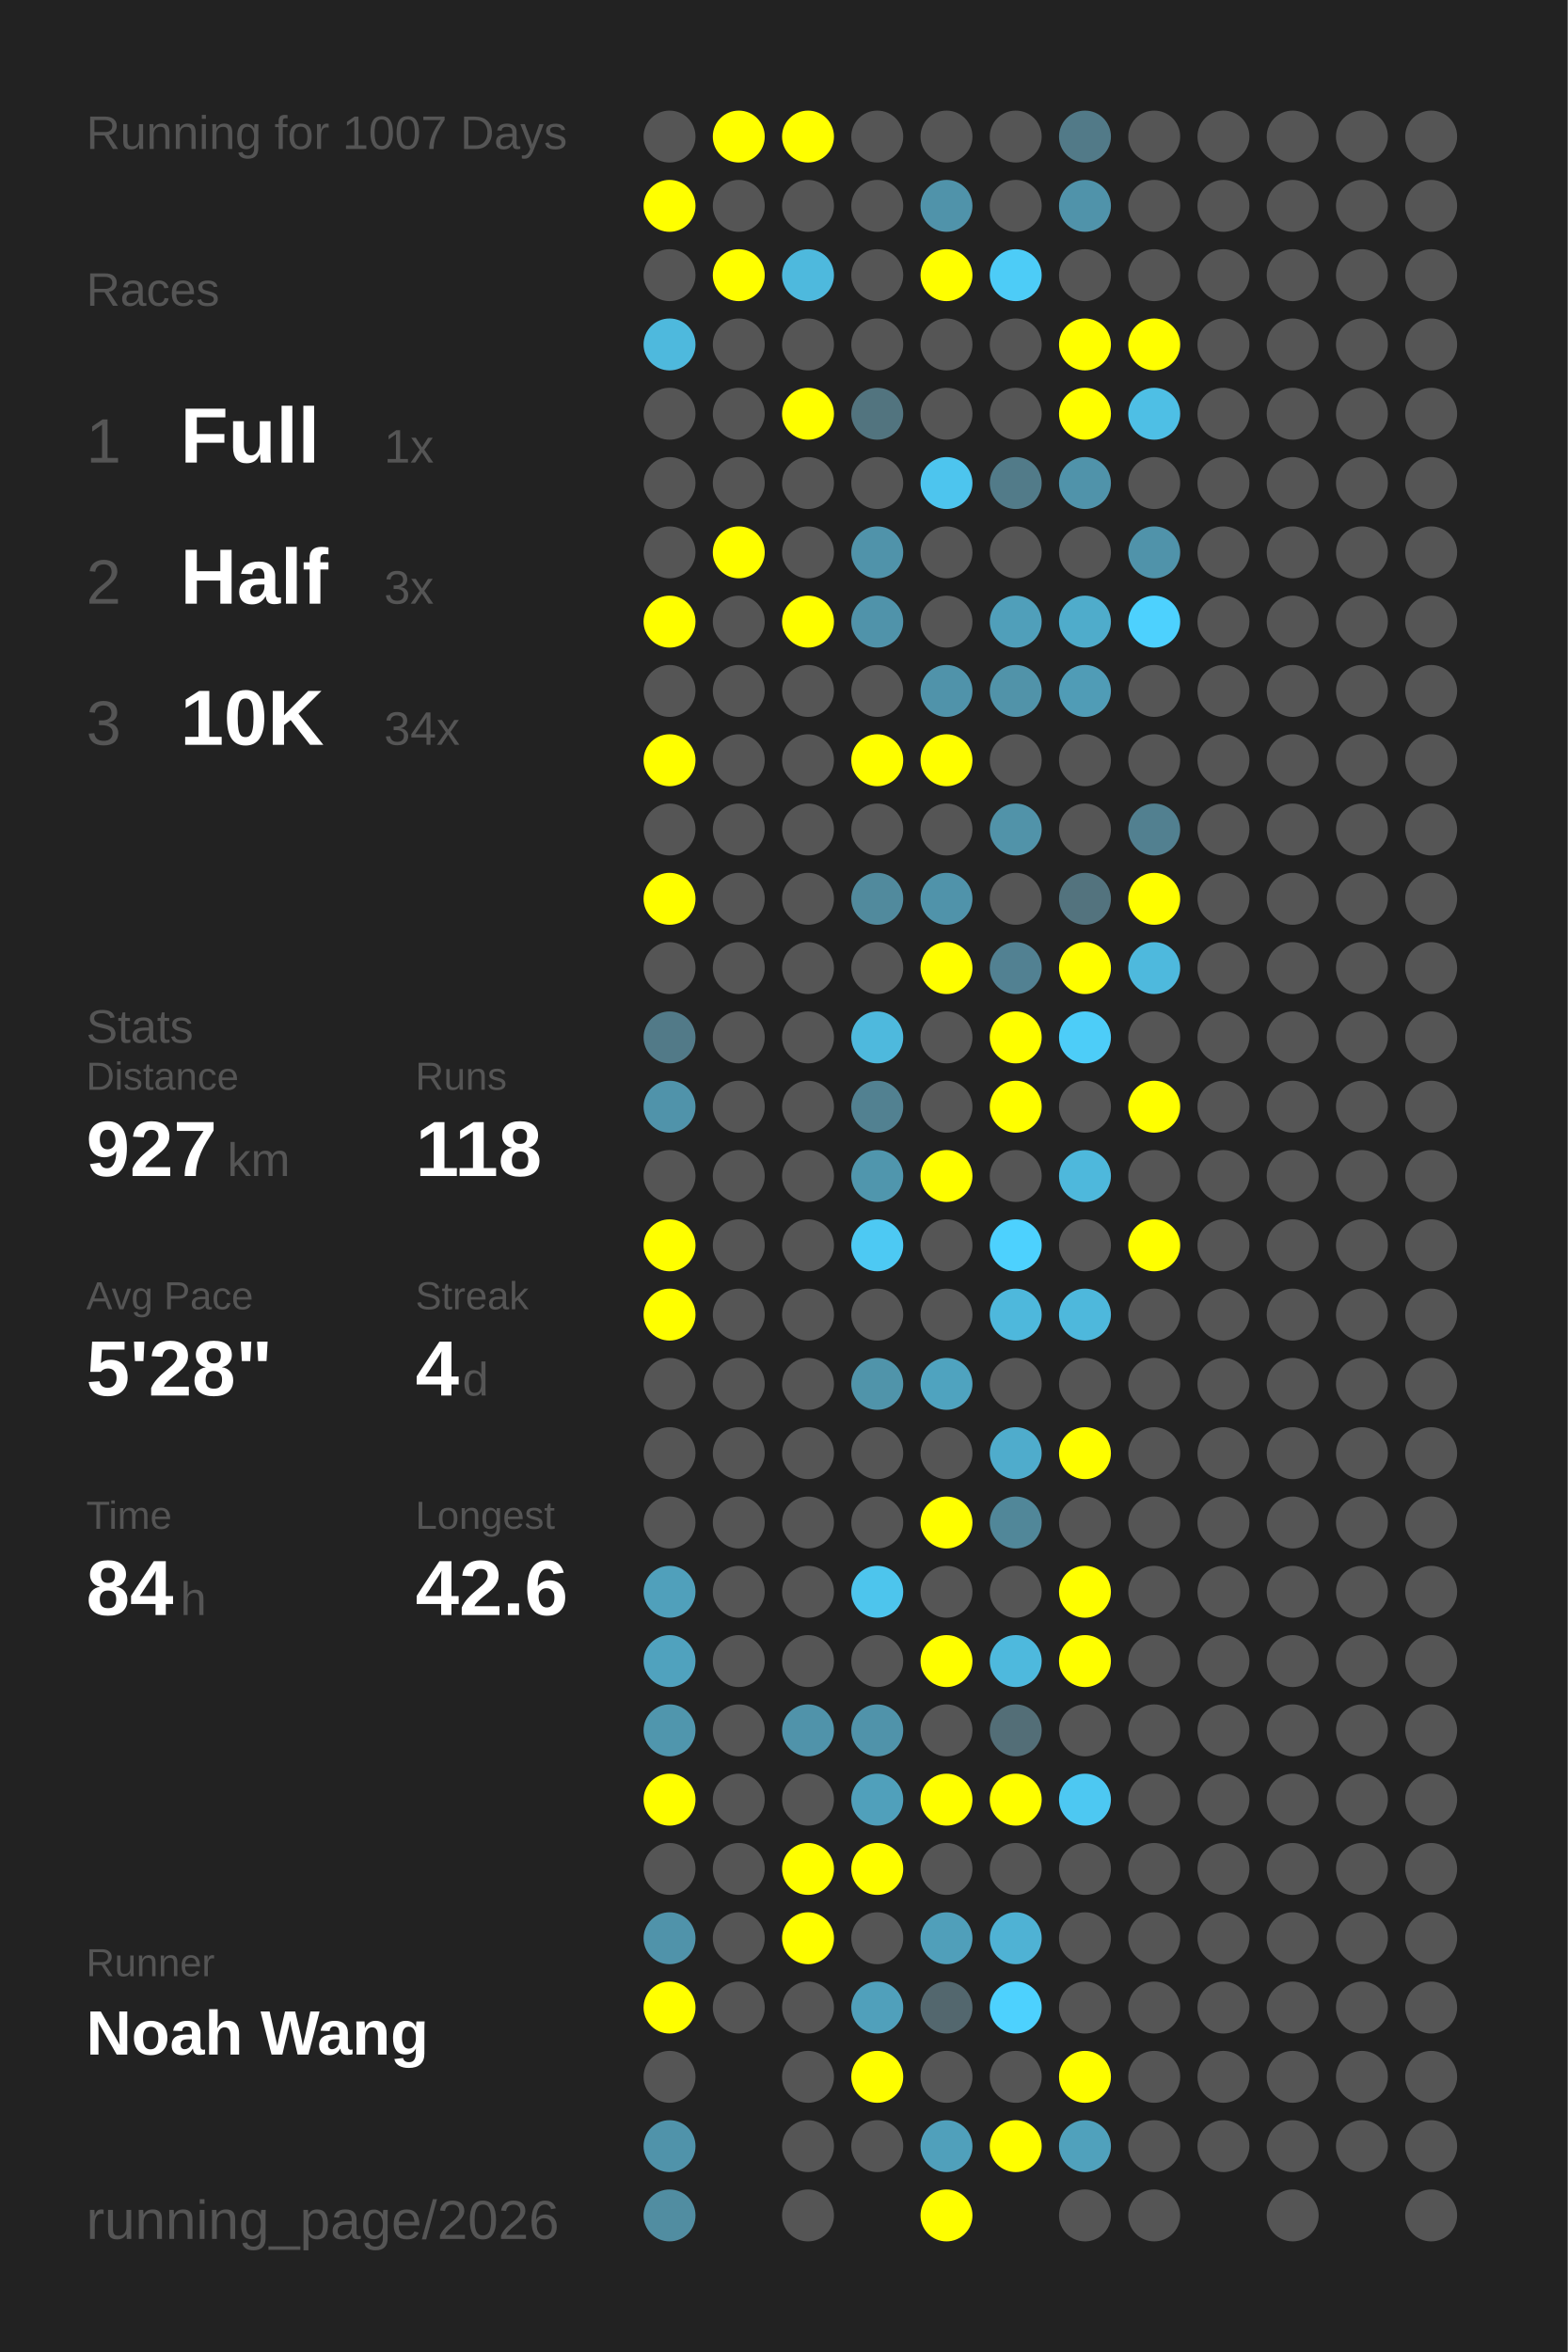
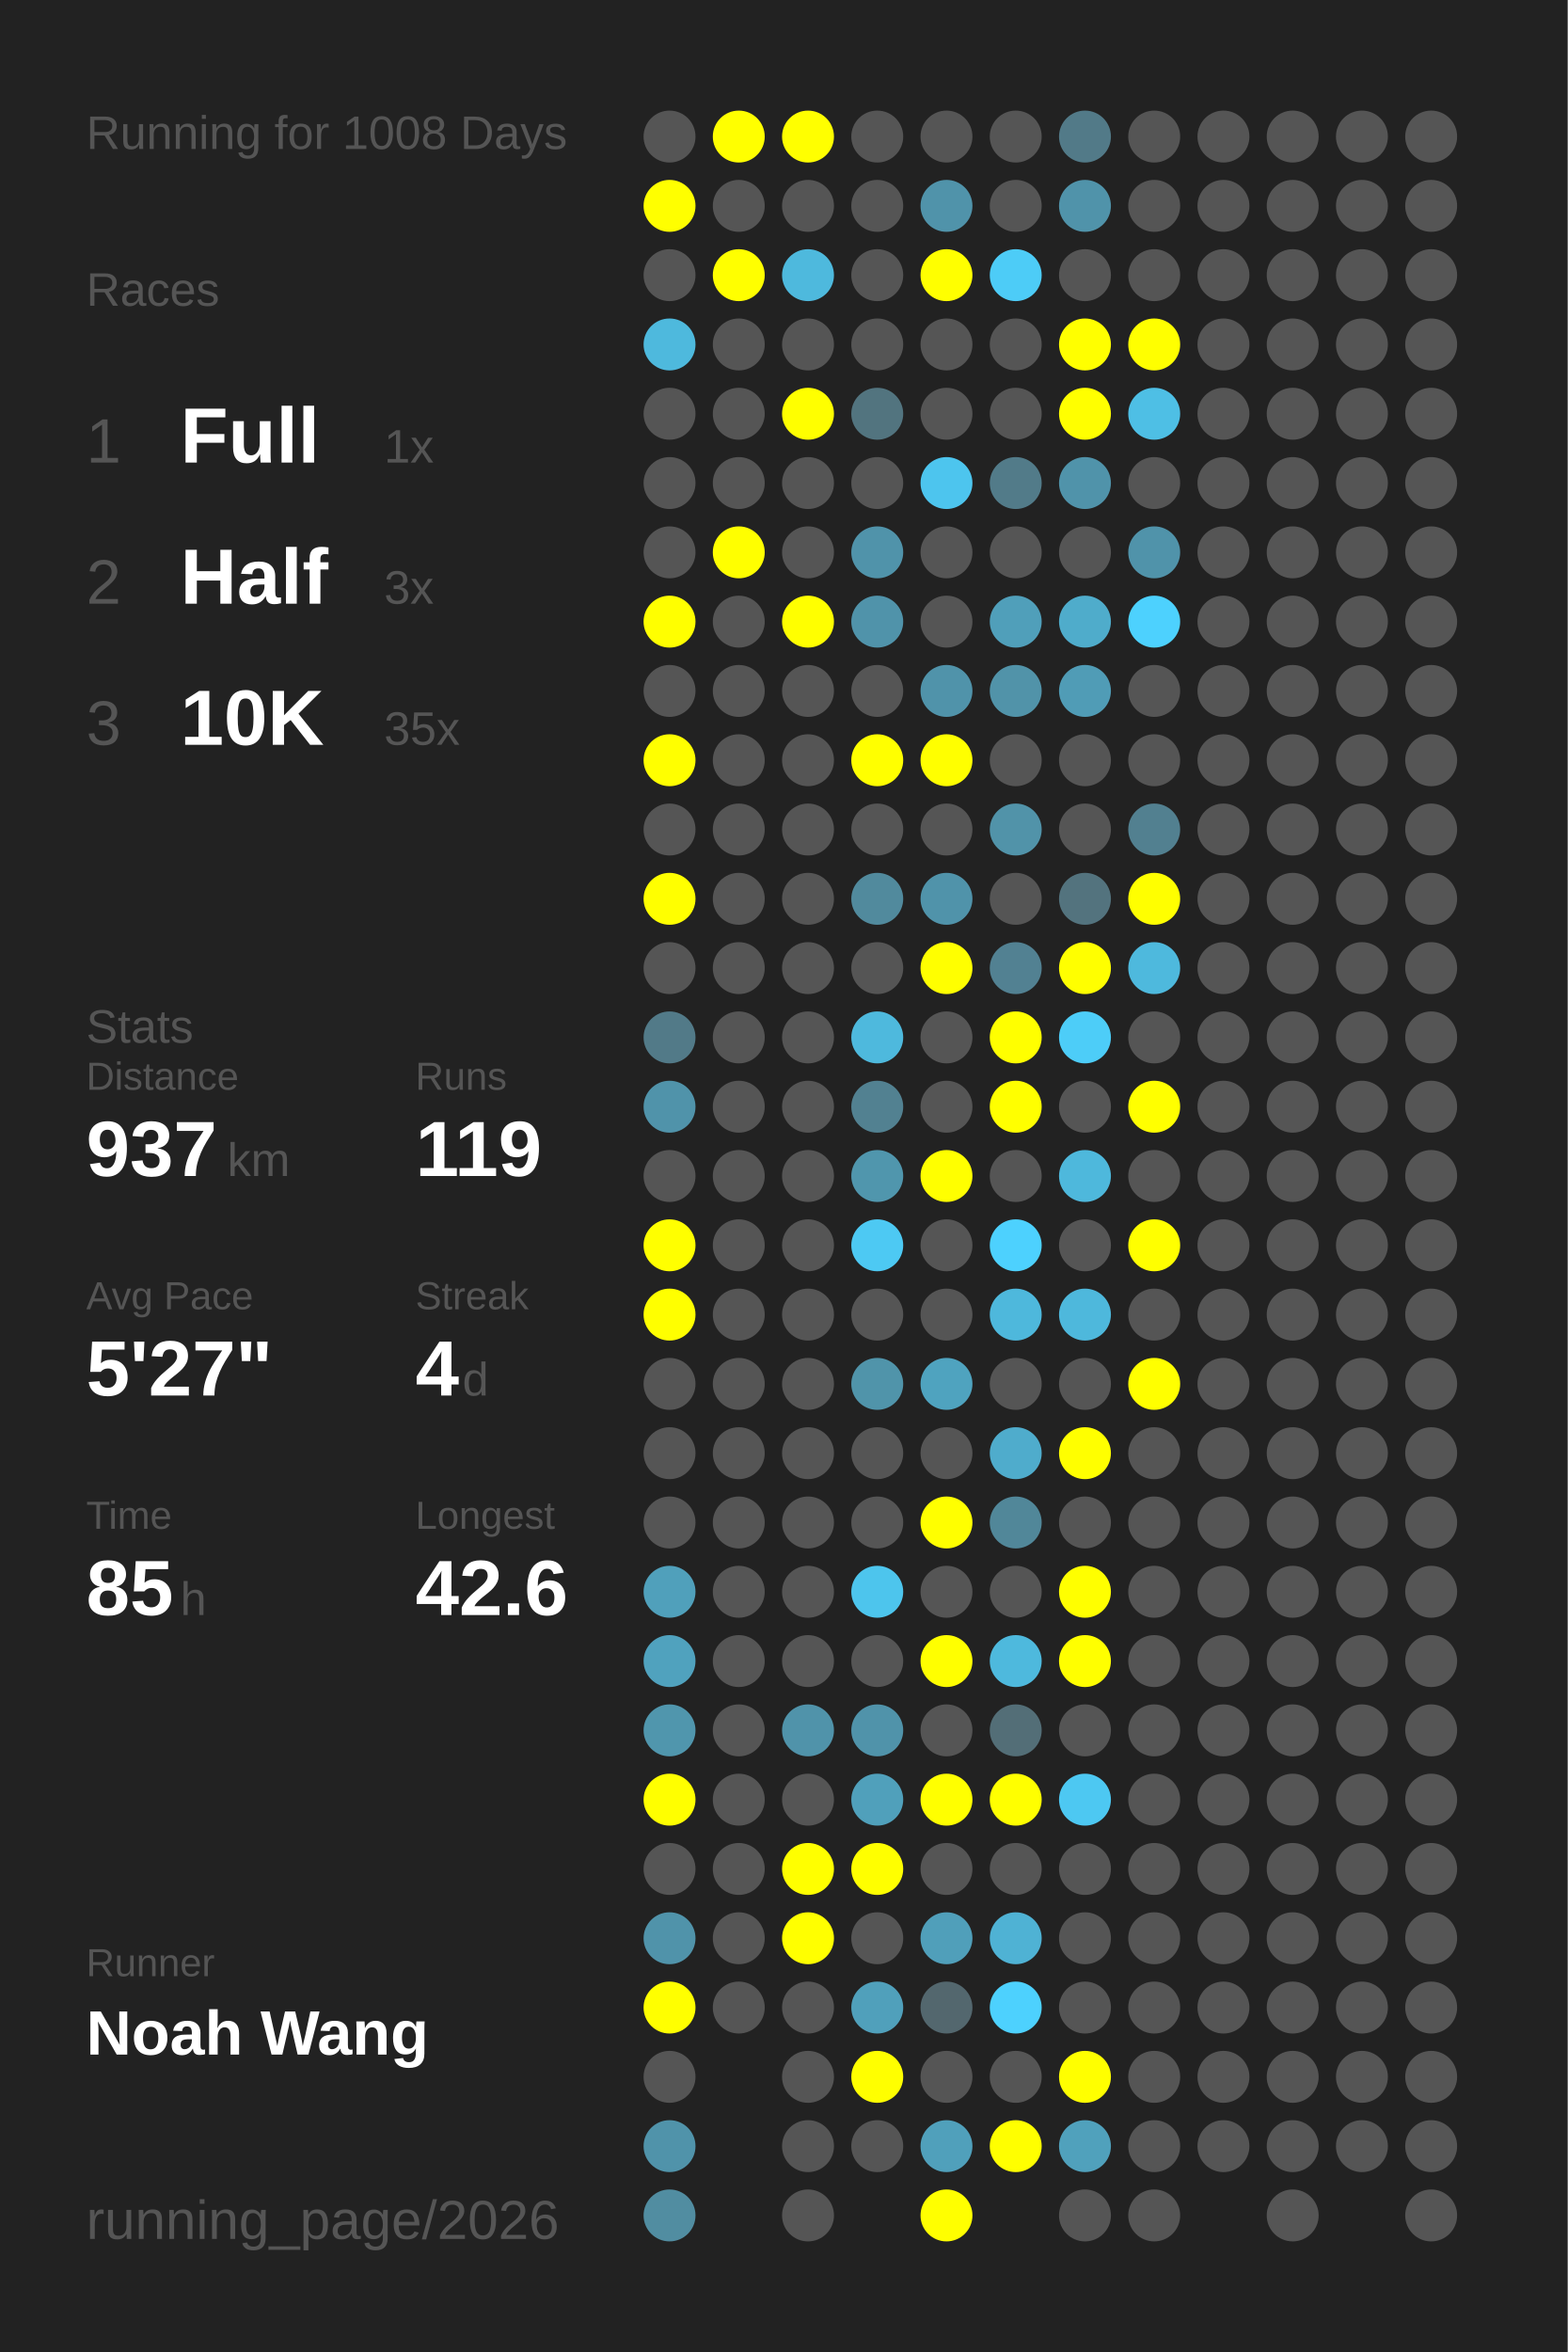
<svg xmlns="http://www.w3.org/2000/svg" baseProfile="full" height="300mm" version="1.1" viewBox="0,0,200,300" width="200mm">
  <defs />
  <rect fill="#222222" height="300" width="200" x="0" y="0" />
-   <text fill="#555555" style="font-size:6px; font-family:Arial;" x="11" y="19">Running for 1007 Days</text>
+   <text fill="#555555" style="font-size:6px; font-family:Arial;" x="11" y="19">Running for 1008 Days</text>
  <text fill="#555555" style="font-size:6px; font-family:Arial;" x="11" y="39">Races</text>
  <text fill="#555555" style="font-size:8px; font-family:Arial;" x="11" y="59">1</text>
  <text fill="#FFFFFF" style="font-size:10px; font-family:Arial; font-weight:bold;" x="23" y="59">Full</text>
  <text fill="#555555" style="font-size:6px; font-family:Arial;" x="49" y="59">1x</text>
  <text fill="#555555" style="font-size:8px; font-family:Arial;" x="11" y="77">2</text>
  <text fill="#FFFFFF" style="font-size:10px; font-family:Arial; font-weight:bold;" x="23" y="77">Half</text>
  <text fill="#555555" style="font-size:6px; font-family:Arial;" x="49" y="77">3x</text>
  <text fill="#555555" style="font-size:8px; font-family:Arial;" x="11" y="95">3</text>
  <text fill="#FFFFFF" style="font-size:10px; font-family:Arial; font-weight:bold;" x="23" y="95">10K</text>
-   <text fill="#555555" style="font-size:6px; font-family:Arial;" x="49" y="95">34x</text>
+   <text fill="#555555" style="font-size:6px; font-family:Arial;" x="49" y="95">35x</text>
  <text fill="#555555" style="font-size:6px; font-family:Arial;" x="11" y="133">Stats</text>
  <text fill="#555555" style="font-size:5px; font-family:Arial;" x="11" y="139">Distance</text>
-   <text fill="#FFFFFF" style="font-size:10px; font-family:Arial; font-weight:bold;" x="11" y="150">927</text>
+   <text fill="#FFFFFF" style="font-size:10px; font-family:Arial; font-weight:bold;" x="11" y="150">937</text>
  <text fill="#555555" style="font-size:6px; font-family:Arial;" x="29" y="150">km</text>
  <text fill="#555555" style="font-size:5px; font-family:Arial;" x="53" y="139">Runs</text>
-   <text fill="#FFFFFF" style="font-size:10px; font-family:Arial; font-weight:bold;" x="53" y="150">118</text>
+   <text fill="#FFFFFF" style="font-size:10px; font-family:Arial; font-weight:bold;" x="53" y="150">119</text>
  <text fill="#555555" style="font-size:5px; font-family:Arial;" x="11" y="167">Avg Pace</text>
-   <text fill="#FFFFFF" style="font-size:10px; font-family:Arial; font-weight:bold;" x="11" y="178">5'28"</text>
+   <text fill="#FFFFFF" style="font-size:10px; font-family:Arial; font-weight:bold;" x="11" y="178">5'27"</text>
  <text fill="#555555" style="font-size:5px; font-family:Arial;" x="53" y="167">Streak</text>
  <text fill="#FFFFFF" style="font-size:10px; font-family:Arial; font-weight:bold;" x="53" y="178">4</text>
  <text fill="#555555" style="font-size:6px; font-family:Arial;" x="59" y="178">d</text>
  <text fill="#555555" style="font-size:5px; font-family:Arial;" x="11" y="195">Time</text>
-   <text fill="#FFFFFF" style="font-size:10px; font-family:Arial; font-weight:bold;" x="11" y="206">84</text>
+   <text fill="#FFFFFF" style="font-size:10px; font-family:Arial; font-weight:bold;" x="11" y="206">85</text>
  <text fill="#555555" style="font-size:6px; font-family:Arial;" x="23" y="206">h</text>
  <text fill="#555555" style="font-size:5px; font-family:Arial;" x="53" y="195">Longest</text>
  <text fill="#FFFFFF" style="font-size:10px; font-family:Arial; font-weight:bold;" x="53" y="206">42.6</text>
  <text fill="#555555" style="font-size:5px; font-family:Arial;" x="11" y="252.065">Runner</text>
  <text fill="#FFFFFF" style="font-size:8px; font-family:Arial; font-weight:bold;" x="11" y="262.065">Noah Wang</text>
  <text fill="#555555" style="font-size:7px; font-family:Arial;" x="11" y="285.581">running_page/2026</text>
  <circle cx="85.417" cy="17.419" fill="#555555" r="3.312" />
  <circle cx="85.417" cy="26.258" fill="#FFFF00" r="3.312" />
  <circle cx="85.417" cy="35.097" fill="#555555" r="3.312" />
  <circle cx="85.417" cy="43.935" fill="#4eb9dd" r="3.312" />
  <circle cx="85.417" cy="52.774" fill="#555555" r="3.312" />
  <circle cx="85.417" cy="61.613" fill="#555555" r="3.312" />
  <circle cx="85.417" cy="70.452" fill="#555555" r="3.312" />
  <circle cx="85.417" cy="79.29" fill="#FFFF00" r="3.312" />
  <circle cx="85.417" cy="88.129" fill="#555555" r="3.312" />
  <circle cx="85.417" cy="96.968" fill="#FFFF00" r="3.312" />
  <circle cx="85.417" cy="105.806" fill="#555555" r="3.312" />
  <circle cx="85.417" cy="114.645" fill="#FFFF00" r="3.312" />
  <circle cx="85.417" cy="123.484" fill="#555555" r="3.312" />
  <circle cx="85.417" cy="132.323" fill="#527a88" r="3.312" />
  <circle cx="85.417" cy="141.161" fill="#5093aa" r="3.312" />
  <circle cx="85.417" cy="150" fill="#555555" r="3.312" />
  <circle cx="85.417" cy="158.839" fill="#FFFF00" r="3.312" />
  <circle cx="85.417" cy="167.677" fill="#FFFF00" r="3.312" />
  <circle cx="85.417" cy="176.516" fill="#555555" r="3.312" />
  <circle cx="85.417" cy="185.355" fill="#555555" r="3.312" />
  <circle cx="85.417" cy="194.194" fill="#555555" r="3.312" />
  <circle cx="85.417" cy="203.032" fill="#50a0bb" r="3.312" />
  <circle cx="85.417" cy="211.871" fill="#50a2be" r="3.312" />
  <circle cx="85.417" cy="220.71" fill="#5096ad" r="3.312" />
  <circle cx="85.417" cy="229.548" fill="#FFFF00" r="3.312" />
  <circle cx="85.417" cy="238.387" fill="#555555" r="3.312" />
  <circle cx="85.417" cy="247.226" fill="#5093aa" r="3.312" />
  <circle cx="85.417" cy="256.065" fill="#FFFF00" r="3.312" />
  <circle cx="85.417" cy="264.903" fill="#555555" r="3.312" />
  <circle cx="85.417" cy="273.742" fill="#5093aa" r="3.312" />
  <circle cx="85.417" cy="282.581" fill="#518da1" r="3.312" />
  <circle cx="94.25" cy="17.419" fill="#FFFF00" r="3.312" />
  <circle cx="94.25" cy="26.258" fill="#555555" r="3.312" />
  <circle cx="94.25" cy="35.097" fill="#FFFF00" r="3.312" />
  <circle cx="94.25" cy="43.935" fill="#555555" r="3.312" />
  <circle cx="94.25" cy="52.774" fill="#555555" r="3.312" />
  <circle cx="94.25" cy="61.613" fill="#555555" r="3.312" />
  <circle cx="94.25" cy="70.452" fill="#FFFF00" r="3.312" />
  <circle cx="94.25" cy="79.29" fill="#555555" r="3.312" />
  <circle cx="94.25" cy="88.129" fill="#555555" r="3.312" />
  <circle cx="94.25" cy="96.968" fill="#555555" r="3.312" />
  <circle cx="94.25" cy="105.806" fill="#555555" r="3.312" />
  <circle cx="94.25" cy="114.645" fill="#555555" r="3.312" />
  <circle cx="94.25" cy="123.484" fill="#555555" r="3.312" />
  <circle cx="94.25" cy="132.323" fill="#555555" r="3.312" />
  <circle cx="94.25" cy="141.161" fill="#555555" r="3.312" />
  <circle cx="94.25" cy="150" fill="#555555" r="3.312" />
  <circle cx="94.25" cy="158.839" fill="#555555" r="3.312" />
  <circle cx="94.25" cy="167.677" fill="#555555" r="3.312" />
  <circle cx="94.25" cy="176.516" fill="#555555" r="3.312" />
  <circle cx="94.25" cy="185.355" fill="#555555" r="3.312" />
  <circle cx="94.25" cy="194.194" fill="#555555" r="3.312" />
  <circle cx="94.25" cy="203.032" fill="#555555" r="3.312" />
  <circle cx="94.25" cy="211.871" fill="#555555" r="3.312" />
  <circle cx="94.25" cy="220.71" fill="#555555" r="3.312" />
  <circle cx="94.25" cy="229.548" fill="#555555" r="3.312" />
  <circle cx="94.25" cy="238.387" fill="#555555" r="3.312" />
  <circle cx="94.25" cy="247.226" fill="#555555" r="3.312" />
  <circle cx="94.25" cy="256.065" fill="#555555" r="3.312" />
  <circle cx="103.083" cy="17.419" fill="#FFFF00" r="3.312" />
  <circle cx="103.083" cy="26.258" fill="#555555" r="3.312" />
  <circle cx="103.083" cy="35.097" fill="#4eb9dd" r="3.312" />
  <circle cx="103.083" cy="43.935" fill="#555555" r="3.312" />
  <circle cx="103.083" cy="52.774" fill="#FFFF00" r="3.312" />
  <circle cx="103.083" cy="61.613" fill="#555555" r="3.312" />
  <circle cx="103.083" cy="70.452" fill="#555555" r="3.312" />
  <circle cx="103.083" cy="79.29" fill="#FFFF00" r="3.312" />
  <circle cx="103.083" cy="88.129" fill="#555555" r="3.312" />
  <circle cx="103.083" cy="96.968" fill="#555555" r="3.312" />
  <circle cx="103.083" cy="105.806" fill="#555555" r="3.312" />
  <circle cx="103.083" cy="114.645" fill="#555555" r="3.312" />
  <circle cx="103.083" cy="123.484" fill="#555555" r="3.312" />
  <circle cx="103.083" cy="132.323" fill="#555555" r="3.312" />
  <circle cx="103.083" cy="141.161" fill="#555555" r="3.312" />
  <circle cx="103.083" cy="150" fill="#555555" r="3.312" />
  <circle cx="103.083" cy="158.839" fill="#555555" r="3.312" />
  <circle cx="103.083" cy="167.677" fill="#555555" r="3.312" />
  <circle cx="103.083" cy="176.516" fill="#555555" r="3.312" />
  <circle cx="103.083" cy="185.355" fill="#555555" r="3.312" />
  <circle cx="103.083" cy="194.194" fill="#555555" r="3.312" />
  <circle cx="103.083" cy="203.032" fill="#555555" r="3.312" />
  <circle cx="103.083" cy="211.871" fill="#555555" r="3.312" />
  <circle cx="103.083" cy="220.71" fill="#5093aa" r="3.312" />
  <circle cx="103.083" cy="229.548" fill="#555555" r="3.312" />
  <circle cx="103.083" cy="238.387" fill="#FFFF00" r="3.312" />
  <circle cx="103.083" cy="247.226" fill="#FFFF00" r="3.312" />
  <circle cx="103.083" cy="256.065" fill="#555555" r="3.312" />
  <circle cx="103.083" cy="264.903" fill="#555555" r="3.312" />
  <circle cx="103.083" cy="273.742" fill="#555555" r="3.312" />
  <circle cx="103.083" cy="282.581" fill="#555555" r="3.312" />
  <circle cx="111.917" cy="17.419" fill="#555555" r="3.312" />
  <circle cx="111.917" cy="26.258" fill="#555555" r="3.312" />
  <circle cx="111.917" cy="35.097" fill="#555555" r="3.312" />
  <circle cx="111.917" cy="43.935" fill="#555555" r="3.312" />
  <circle cx="111.917" cy="52.774" fill="#52747f" r="3.312" />
  <circle cx="111.917" cy="61.613" fill="#555555" r="3.312" />
  <circle cx="111.917" cy="70.452" fill="#5093aa" r="3.312" />
  <circle cx="111.917" cy="79.29" fill="#5093aa" r="3.312" />
  <circle cx="111.917" cy="88.129" fill="#555555" r="3.312" />
  <circle cx="111.917" cy="96.968" fill="#FFFF00" r="3.312" />
  <circle cx="111.917" cy="105.806" fill="#555555" r="3.312" />
  <circle cx="111.917" cy="114.645" fill="#518a9d" r="3.312" />
  <circle cx="111.917" cy="123.484" fill="#555555" r="3.312" />
  <circle cx="111.917" cy="132.323" fill="#4eb9dd" r="3.312" />
  <circle cx="111.917" cy="141.161" fill="#528191" r="3.312" />
  <circle cx="111.917" cy="150" fill="#5096ad" r="3.312" />
  <circle cx="111.917" cy="158.839" fill="#4dc9f3" r="3.312" />
  <circle cx="111.917" cy="167.677" fill="#555555" r="3.312" />
  <circle cx="111.917" cy="176.516" fill="#5094aa" r="3.312" />
  <circle cx="111.917" cy="185.355" fill="#555555" r="3.312" />
  <circle cx="111.917" cy="194.194" fill="#555555" r="3.312" />
  <circle cx="111.917" cy="203.032" fill="#4dc5ed" r="3.312" />
  <circle cx="111.917" cy="211.871" fill="#555555" r="3.312" />
  <circle cx="111.917" cy="220.71" fill="#5093aa" r="3.312" />
  <circle cx="111.917" cy="229.548" fill="#50a0bb" r="3.312" />
  <circle cx="111.917" cy="238.387" fill="#FFFF00" r="3.312" />
  <circle cx="111.917" cy="247.226" fill="#555555" r="3.312" />
  <circle cx="111.917" cy="256.065" fill="#50a0bb" r="3.312" />
  <circle cx="111.917" cy="264.903" fill="#FFFF00" r="3.312" />
  <circle cx="111.917" cy="273.742" fill="#555555" r="3.312" />
  <circle cx="120.75" cy="17.419" fill="#555555" r="3.312" />
  <circle cx="120.75" cy="26.258" fill="#5093aa" r="3.312" />
  <circle cx="120.75" cy="35.097" fill="#FFFF00" r="3.312" />
  <circle cx="120.75" cy="43.935" fill="#555555" r="3.312" />
  <circle cx="120.75" cy="52.774" fill="#555555" r="3.312" />
  <circle cx="120.75" cy="61.613" fill="#4dc5ee" r="3.312" />
  <circle cx="120.75" cy="70.452" fill="#555555" r="3.312" />
  <circle cx="120.75" cy="79.29" fill="#555555" r="3.312" />
  <circle cx="120.75" cy="88.129" fill="#5093aa" r="3.312" />
  <circle cx="120.75" cy="96.968" fill="#FFFF00" r="3.312" />
  <circle cx="120.75" cy="105.806" fill="#555555" r="3.312" />
  <circle cx="120.75" cy="114.645" fill="#5093aa" r="3.312" />
  <circle cx="120.75" cy="123.484" fill="#FFFF00" r="3.312" />
  <circle cx="120.75" cy="132.323" fill="#555555" r="3.312" />
  <circle cx="120.75" cy="141.161" fill="#555555" r="3.312" />
  <circle cx="120.75" cy="150" fill="#FFFF00" r="3.312" />
  <circle cx="120.75" cy="158.839" fill="#555555" r="3.312" />
  <circle cx="120.75" cy="167.677" fill="#555555" r="3.312" />
  <circle cx="120.75" cy="176.516" fill="#4fa3bf" r="3.312" />
  <circle cx="120.75" cy="185.355" fill="#555555" r="3.312" />
  <circle cx="120.75" cy="194.194" fill="#FFFF00" r="3.312" />
  <circle cx="120.75" cy="203.032" fill="#555555" r="3.312" />
  <circle cx="120.75" cy="211.871" fill="#FFFF00" r="3.312" />
  <circle cx="120.75" cy="220.71" fill="#555555" r="3.312" />
  <circle cx="120.75" cy="229.548" fill="#FFFF00" r="3.312" />
  <circle cx="120.75" cy="238.387" fill="#555555" r="3.312" />
  <circle cx="120.75" cy="247.226" fill="#509fba" r="3.312" />
  <circle cx="120.75" cy="256.065" fill="#53676e" r="3.312" />
  <circle cx="120.75" cy="264.903" fill="#555555" r="3.312" />
  <circle cx="120.75" cy="273.742" fill="#50a0bb" r="3.312" />
  <circle cx="120.75" cy="282.581" fill="#FFFF00" r="3.312" />
  <circle cx="129.583" cy="17.419" fill="#555555" r="3.312" />
  <circle cx="129.583" cy="26.258" fill="#555555" r="3.312" />
  <circle cx="129.583" cy="35.097" fill="#4dccf7" r="3.312" />
  <circle cx="129.583" cy="43.935" fill="#555555" r="3.312" />
  <circle cx="129.583" cy="52.774" fill="#555555" r="3.312" />
  <circle cx="129.583" cy="61.613" fill="#527b89" r="3.312" />
  <circle cx="129.583" cy="70.452" fill="#555555" r="3.312" />
  <circle cx="129.583" cy="79.29" fill="#509fba" r="3.312" />
  <circle cx="129.583" cy="88.129" fill="#5193a9" r="3.312" />
  <circle cx="129.583" cy="96.968" fill="#555555" r="3.312" />
  <circle cx="129.583" cy="105.806" fill="#5193a9" r="3.312" />
  <circle cx="129.583" cy="114.645" fill="#555555" r="3.312" />
  <circle cx="129.583" cy="123.484" fill="#528192" r="3.312" />
  <circle cx="129.583" cy="132.323" fill="#FFFF00" r="3.312" />
  <circle cx="129.583" cy="141.161" fill="#FFFF00" r="3.312" />
  <circle cx="129.583" cy="150" fill="#555555" r="3.312" />
  <circle cx="129.583" cy="158.839" fill="#4dd1fe" r="3.312" />
  <circle cx="129.583" cy="167.677" fill="#4eb8dc" r="3.312" />
  <circle cx="129.583" cy="176.516" fill="#555555" r="3.312" />
  <circle cx="129.583" cy="185.355" fill="#4faccc" r="3.312" />
  <circle cx="129.583" cy="194.194" fill="#518799" r="3.312" />
  <circle cx="129.583" cy="203.032" fill="#555555" r="3.312" />
  <circle cx="129.583" cy="211.871" fill="#4eb9dd" r="3.312" />
  <circle cx="129.583" cy="220.71" fill="#536e77" r="3.312" />
  <circle cx="129.583" cy="229.548" fill="#FFFF00" r="3.312" />
  <circle cx="129.583" cy="238.387" fill="#555555" r="3.312" />
  <circle cx="129.583" cy="247.226" fill="#4fb2d4" r="3.312" />
  <circle cx="129.583" cy="256.065" fill="#4dd1fe" r="3.312" />
  <circle cx="129.583" cy="264.903" fill="#555555" r="3.312" />
  <circle cx="129.583" cy="273.742" fill="#FFFF00" r="3.312" />
  <circle cx="138.417" cy="17.419" fill="#527a88" r="3.312" />
  <circle cx="138.417" cy="26.258" fill="#5093aa" r="3.312" />
  <circle cx="138.417" cy="35.097" fill="#555555" r="3.312" />
  <circle cx="138.417" cy="43.935" fill="#FFFF00" r="3.312" />
  <circle cx="138.417" cy="52.774" fill="#FFFF00" r="3.312" />
  <circle cx="138.417" cy="61.613" fill="#5093aa" r="3.312" />
  <circle cx="138.417" cy="70.452" fill="#555555" r="3.312" />
  <circle cx="138.417" cy="79.29" fill="#4faccb" r="3.312" />
  <circle cx="138.417" cy="88.129" fill="#509cb6" r="3.312" />
  <circle cx="138.417" cy="96.968" fill="#555555" r="3.312" />
  <circle cx="138.417" cy="105.806" fill="#555555" r="3.312" />
  <circle cx="138.417" cy="114.645" fill="#53737e" r="3.312" />
  <circle cx="138.417" cy="123.484" fill="#FFFF00" r="3.312" />
  <circle cx="138.417" cy="132.323" fill="#4dcdf8" r="3.312" />
  <circle cx="138.417" cy="141.161" fill="#555555" r="3.312" />
  <circle cx="138.417" cy="150" fill="#4eb8dc" r="3.312" />
  <circle cx="138.417" cy="158.839" fill="#555555" r="3.312" />
  <circle cx="138.417" cy="167.677" fill="#4eb8dc" r="3.312" />
  <circle cx="138.417" cy="176.516" fill="#555555" r="3.312" />
  <circle cx="138.417" cy="185.355" fill="#FFFF00" r="3.312" />
  <circle cx="138.417" cy="194.194" fill="#555555" r="3.312" />
  <circle cx="138.417" cy="203.032" fill="#FFFF00" r="3.312" />
  <circle cx="138.417" cy="211.871" fill="#FFFF00" r="3.312" />
  <circle cx="138.417" cy="220.71" fill="#555555" r="3.312" />
  <circle cx="138.417" cy="229.548" fill="#4dc8f2" r="3.312" />
  <circle cx="138.417" cy="238.387" fill="#555555" r="3.312" />
  <circle cx="138.417" cy="247.226" fill="#555555" r="3.312" />
  <circle cx="138.417" cy="256.065" fill="#555555" r="3.312" />
  <circle cx="138.417" cy="264.903" fill="#FFFF00" r="3.312" />
  <circle cx="138.417" cy="273.742" fill="#50a1bc" r="3.312" />
  <circle cx="138.417" cy="282.581" fill="#555555" r="3.312" />
  <circle cx="147.25" cy="17.419" fill="#555555" r="3.312" />
  <circle cx="147.25" cy="26.258" fill="#555555" r="3.312" />
  <circle cx="147.25" cy="35.097" fill="#555555" r="3.312" />
  <circle cx="147.25" cy="43.935" fill="#FFFF00" r="3.312" />
  <circle cx="147.25" cy="52.774" fill="#4ebfe5" r="3.312" />
  <circle cx="147.25" cy="61.613" fill="#555555" r="3.312" />
  <circle cx="147.25" cy="70.452" fill="#5093aa" r="3.312" />
  <circle cx="147.25" cy="79.29" fill="#4dd1fe" r="3.312" />
  <circle cx="147.25" cy="88.129" fill="#555555" r="3.312" />
  <circle cx="147.25" cy="96.968" fill="#555555" r="3.312" />
  <circle cx="147.25" cy="105.806" fill="#528090" r="3.312" />
  <circle cx="147.25" cy="114.645" fill="#FFFF00" r="3.312" />
  <circle cx="147.25" cy="123.484" fill="#4eb9dd" r="3.312" />
  <circle cx="147.25" cy="132.323" fill="#555555" r="3.312" />
  <circle cx="147.25" cy="141.161" fill="#FFFF00" r="3.312" />
  <circle cx="147.25" cy="150" fill="#555555" r="3.312" />
  <circle cx="147.25" cy="158.839" fill="#FFFF00" r="3.312" />
  <circle cx="147.25" cy="167.677" fill="#555555" r="3.312" />
-   <circle cx="147.25" cy="176.516" fill="#555555" r="3.312" />
+   <circle cx="147.25" cy="176.516" fill="#FFFF00" r="3.312" />
  <circle cx="147.25" cy="185.355" fill="#555555" r="3.312" />
  <circle cx="147.25" cy="194.194" fill="#555555" r="3.312" />
  <circle cx="147.25" cy="203.032" fill="#555555" r="3.312" />
  <circle cx="147.25" cy="211.871" fill="#555555" r="3.312" />
  <circle cx="147.25" cy="220.71" fill="#555555" r="3.312" />
  <circle cx="147.25" cy="229.548" fill="#555555" r="3.312" />
  <circle cx="147.25" cy="238.387" fill="#555555" r="3.312" />
  <circle cx="147.25" cy="247.226" fill="#555555" r="3.312" />
  <circle cx="147.25" cy="256.065" fill="#555555" r="3.312" />
  <circle cx="147.25" cy="264.903" fill="#555555" r="3.312" />
  <circle cx="147.25" cy="273.742" fill="#555555" r="3.312" />
  <circle cx="147.25" cy="282.581" fill="#555555" r="3.312" />
  <circle cx="156.083" cy="17.419" fill="#555555" r="3.312" />
  <circle cx="156.083" cy="26.258" fill="#555555" r="3.312" />
  <circle cx="156.083" cy="35.097" fill="#555555" r="3.312" />
  <circle cx="156.083" cy="43.935" fill="#555555" r="3.312" />
  <circle cx="156.083" cy="52.774" fill="#555555" r="3.312" />
  <circle cx="156.083" cy="61.613" fill="#555555" r="3.312" />
  <circle cx="156.083" cy="70.452" fill="#555555" r="3.312" />
  <circle cx="156.083" cy="79.29" fill="#555555" r="3.312" />
  <circle cx="156.083" cy="88.129" fill="#555555" r="3.312" />
  <circle cx="156.083" cy="96.968" fill="#555555" r="3.312" />
  <circle cx="156.083" cy="105.806" fill="#555555" r="3.312" />
  <circle cx="156.083" cy="114.645" fill="#555555" r="3.312" />
  <circle cx="156.083" cy="123.484" fill="#555555" r="3.312" />
  <circle cx="156.083" cy="132.323" fill="#555555" r="3.312" />
  <circle cx="156.083" cy="141.161" fill="#555555" r="3.312" />
  <circle cx="156.083" cy="150" fill="#555555" r="3.312" />
  <circle cx="156.083" cy="158.839" fill="#555555" r="3.312" />
  <circle cx="156.083" cy="167.677" fill="#555555" r="3.312" />
  <circle cx="156.083" cy="176.516" fill="#555555" r="3.312" />
  <circle cx="156.083" cy="185.355" fill="#555555" r="3.312" />
  <circle cx="156.083" cy="194.194" fill="#555555" r="3.312" />
  <circle cx="156.083" cy="203.032" fill="#555555" r="3.312" />
  <circle cx="156.083" cy="211.871" fill="#555555" r="3.312" />
  <circle cx="156.083" cy="220.71" fill="#555555" r="3.312" />
  <circle cx="156.083" cy="229.548" fill="#555555" r="3.312" />
  <circle cx="156.083" cy="238.387" fill="#555555" r="3.312" />
  <circle cx="156.083" cy="247.226" fill="#555555" r="3.312" />
  <circle cx="156.083" cy="256.065" fill="#555555" r="3.312" />
  <circle cx="156.083" cy="264.903" fill="#555555" r="3.312" />
  <circle cx="156.083" cy="273.742" fill="#555555" r="3.312" />
  <circle cx="164.917" cy="17.419" fill="#555555" r="3.312" />
  <circle cx="164.917" cy="26.258" fill="#555555" r="3.312" />
  <circle cx="164.917" cy="35.097" fill="#555555" r="3.312" />
  <circle cx="164.917" cy="43.935" fill="#555555" r="3.312" />
  <circle cx="164.917" cy="52.774" fill="#555555" r="3.312" />
  <circle cx="164.917" cy="61.613" fill="#555555" r="3.312" />
  <circle cx="164.917" cy="70.452" fill="#555555" r="3.312" />
  <circle cx="164.917" cy="79.29" fill="#555555" r="3.312" />
  <circle cx="164.917" cy="88.129" fill="#555555" r="3.312" />
  <circle cx="164.917" cy="96.968" fill="#555555" r="3.312" />
  <circle cx="164.917" cy="105.806" fill="#555555" r="3.312" />
  <circle cx="164.917" cy="114.645" fill="#555555" r="3.312" />
  <circle cx="164.917" cy="123.484" fill="#555555" r="3.312" />
  <circle cx="164.917" cy="132.323" fill="#555555" r="3.312" />
  <circle cx="164.917" cy="141.161" fill="#555555" r="3.312" />
  <circle cx="164.917" cy="150" fill="#555555" r="3.312" />
  <circle cx="164.917" cy="158.839" fill="#555555" r="3.312" />
  <circle cx="164.917" cy="167.677" fill="#555555" r="3.312" />
  <circle cx="164.917" cy="176.516" fill="#555555" r="3.312" />
  <circle cx="164.917" cy="185.355" fill="#555555" r="3.312" />
  <circle cx="164.917" cy="194.194" fill="#555555" r="3.312" />
  <circle cx="164.917" cy="203.032" fill="#555555" r="3.312" />
  <circle cx="164.917" cy="211.871" fill="#555555" r="3.312" />
  <circle cx="164.917" cy="220.71" fill="#555555" r="3.312" />
  <circle cx="164.917" cy="229.548" fill="#555555" r="3.312" />
  <circle cx="164.917" cy="238.387" fill="#555555" r="3.312" />
  <circle cx="164.917" cy="247.226" fill="#555555" r="3.312" />
  <circle cx="164.917" cy="256.065" fill="#555555" r="3.312" />
  <circle cx="164.917" cy="264.903" fill="#555555" r="3.312" />
  <circle cx="164.917" cy="273.742" fill="#555555" r="3.312" />
  <circle cx="164.917" cy="282.581" fill="#555555" r="3.312" />
  <circle cx="173.75" cy="17.419" fill="#555555" r="3.312" />
  <circle cx="173.75" cy="26.258" fill="#555555" r="3.312" />
  <circle cx="173.75" cy="35.097" fill="#555555" r="3.312" />
  <circle cx="173.75" cy="43.935" fill="#555555" r="3.312" />
  <circle cx="173.75" cy="52.774" fill="#555555" r="3.312" />
  <circle cx="173.75" cy="61.613" fill="#555555" r="3.312" />
  <circle cx="173.75" cy="70.452" fill="#555555" r="3.312" />
  <circle cx="173.75" cy="79.29" fill="#555555" r="3.312" />
  <circle cx="173.75" cy="88.129" fill="#555555" r="3.312" />
  <circle cx="173.75" cy="96.968" fill="#555555" r="3.312" />
  <circle cx="173.75" cy="105.806" fill="#555555" r="3.312" />
  <circle cx="173.75" cy="114.645" fill="#555555" r="3.312" />
  <circle cx="173.75" cy="123.484" fill="#555555" r="3.312" />
  <circle cx="173.75" cy="132.323" fill="#555555" r="3.312" />
  <circle cx="173.75" cy="141.161" fill="#555555" r="3.312" />
  <circle cx="173.75" cy="150" fill="#555555" r="3.312" />
  <circle cx="173.75" cy="158.839" fill="#555555" r="3.312" />
  <circle cx="173.75" cy="167.677" fill="#555555" r="3.312" />
  <circle cx="173.75" cy="176.516" fill="#555555" r="3.312" />
  <circle cx="173.75" cy="185.355" fill="#555555" r="3.312" />
  <circle cx="173.75" cy="194.194" fill="#555555" r="3.312" />
  <circle cx="173.75" cy="203.032" fill="#555555" r="3.312" />
  <circle cx="173.75" cy="211.871" fill="#555555" r="3.312" />
  <circle cx="173.75" cy="220.71" fill="#555555" r="3.312" />
  <circle cx="173.75" cy="229.548" fill="#555555" r="3.312" />
  <circle cx="173.75" cy="238.387" fill="#555555" r="3.312" />
  <circle cx="173.75" cy="247.226" fill="#555555" r="3.312" />
  <circle cx="173.75" cy="256.065" fill="#555555" r="3.312" />
  <circle cx="173.75" cy="264.903" fill="#555555" r="3.312" />
  <circle cx="173.75" cy="273.742" fill="#555555" r="3.312" />
  <circle cx="182.583" cy="17.419" fill="#555555" r="3.312" />
  <circle cx="182.583" cy="26.258" fill="#555555" r="3.312" />
  <circle cx="182.583" cy="35.097" fill="#555555" r="3.312" />
  <circle cx="182.583" cy="43.935" fill="#555555" r="3.312" />
  <circle cx="182.583" cy="52.774" fill="#555555" r="3.312" />
  <circle cx="182.583" cy="61.613" fill="#555555" r="3.312" />
  <circle cx="182.583" cy="70.452" fill="#555555" r="3.312" />
  <circle cx="182.583" cy="79.29" fill="#555555" r="3.312" />
  <circle cx="182.583" cy="88.129" fill="#555555" r="3.312" />
  <circle cx="182.583" cy="96.968" fill="#555555" r="3.312" />
  <circle cx="182.583" cy="105.806" fill="#555555" r="3.312" />
  <circle cx="182.583" cy="114.645" fill="#555555" r="3.312" />
  <circle cx="182.583" cy="123.484" fill="#555555" r="3.312" />
  <circle cx="182.583" cy="132.323" fill="#555555" r="3.312" />
  <circle cx="182.583" cy="141.161" fill="#555555" r="3.312" />
  <circle cx="182.583" cy="150" fill="#555555" r="3.312" />
  <circle cx="182.583" cy="158.839" fill="#555555" r="3.312" />
  <circle cx="182.583" cy="167.677" fill="#555555" r="3.312" />
  <circle cx="182.583" cy="176.516" fill="#555555" r="3.312" />
  <circle cx="182.583" cy="185.355" fill="#555555" r="3.312" />
  <circle cx="182.583" cy="194.194" fill="#555555" r="3.312" />
  <circle cx="182.583" cy="203.032" fill="#555555" r="3.312" />
  <circle cx="182.583" cy="211.871" fill="#555555" r="3.312" />
  <circle cx="182.583" cy="220.71" fill="#555555" r="3.312" />
  <circle cx="182.583" cy="229.548" fill="#555555" r="3.312" />
  <circle cx="182.583" cy="238.387" fill="#555555" r="3.312" />
  <circle cx="182.583" cy="247.226" fill="#555555" r="3.312" />
  <circle cx="182.583" cy="256.065" fill="#555555" r="3.312" />
  <circle cx="182.583" cy="264.903" fill="#555555" r="3.312" />
  <circle cx="182.583" cy="273.742" fill="#555555" r="3.312" />
  <circle cx="182.583" cy="282.581" fill="#555555" r="3.312" />
</svg>
